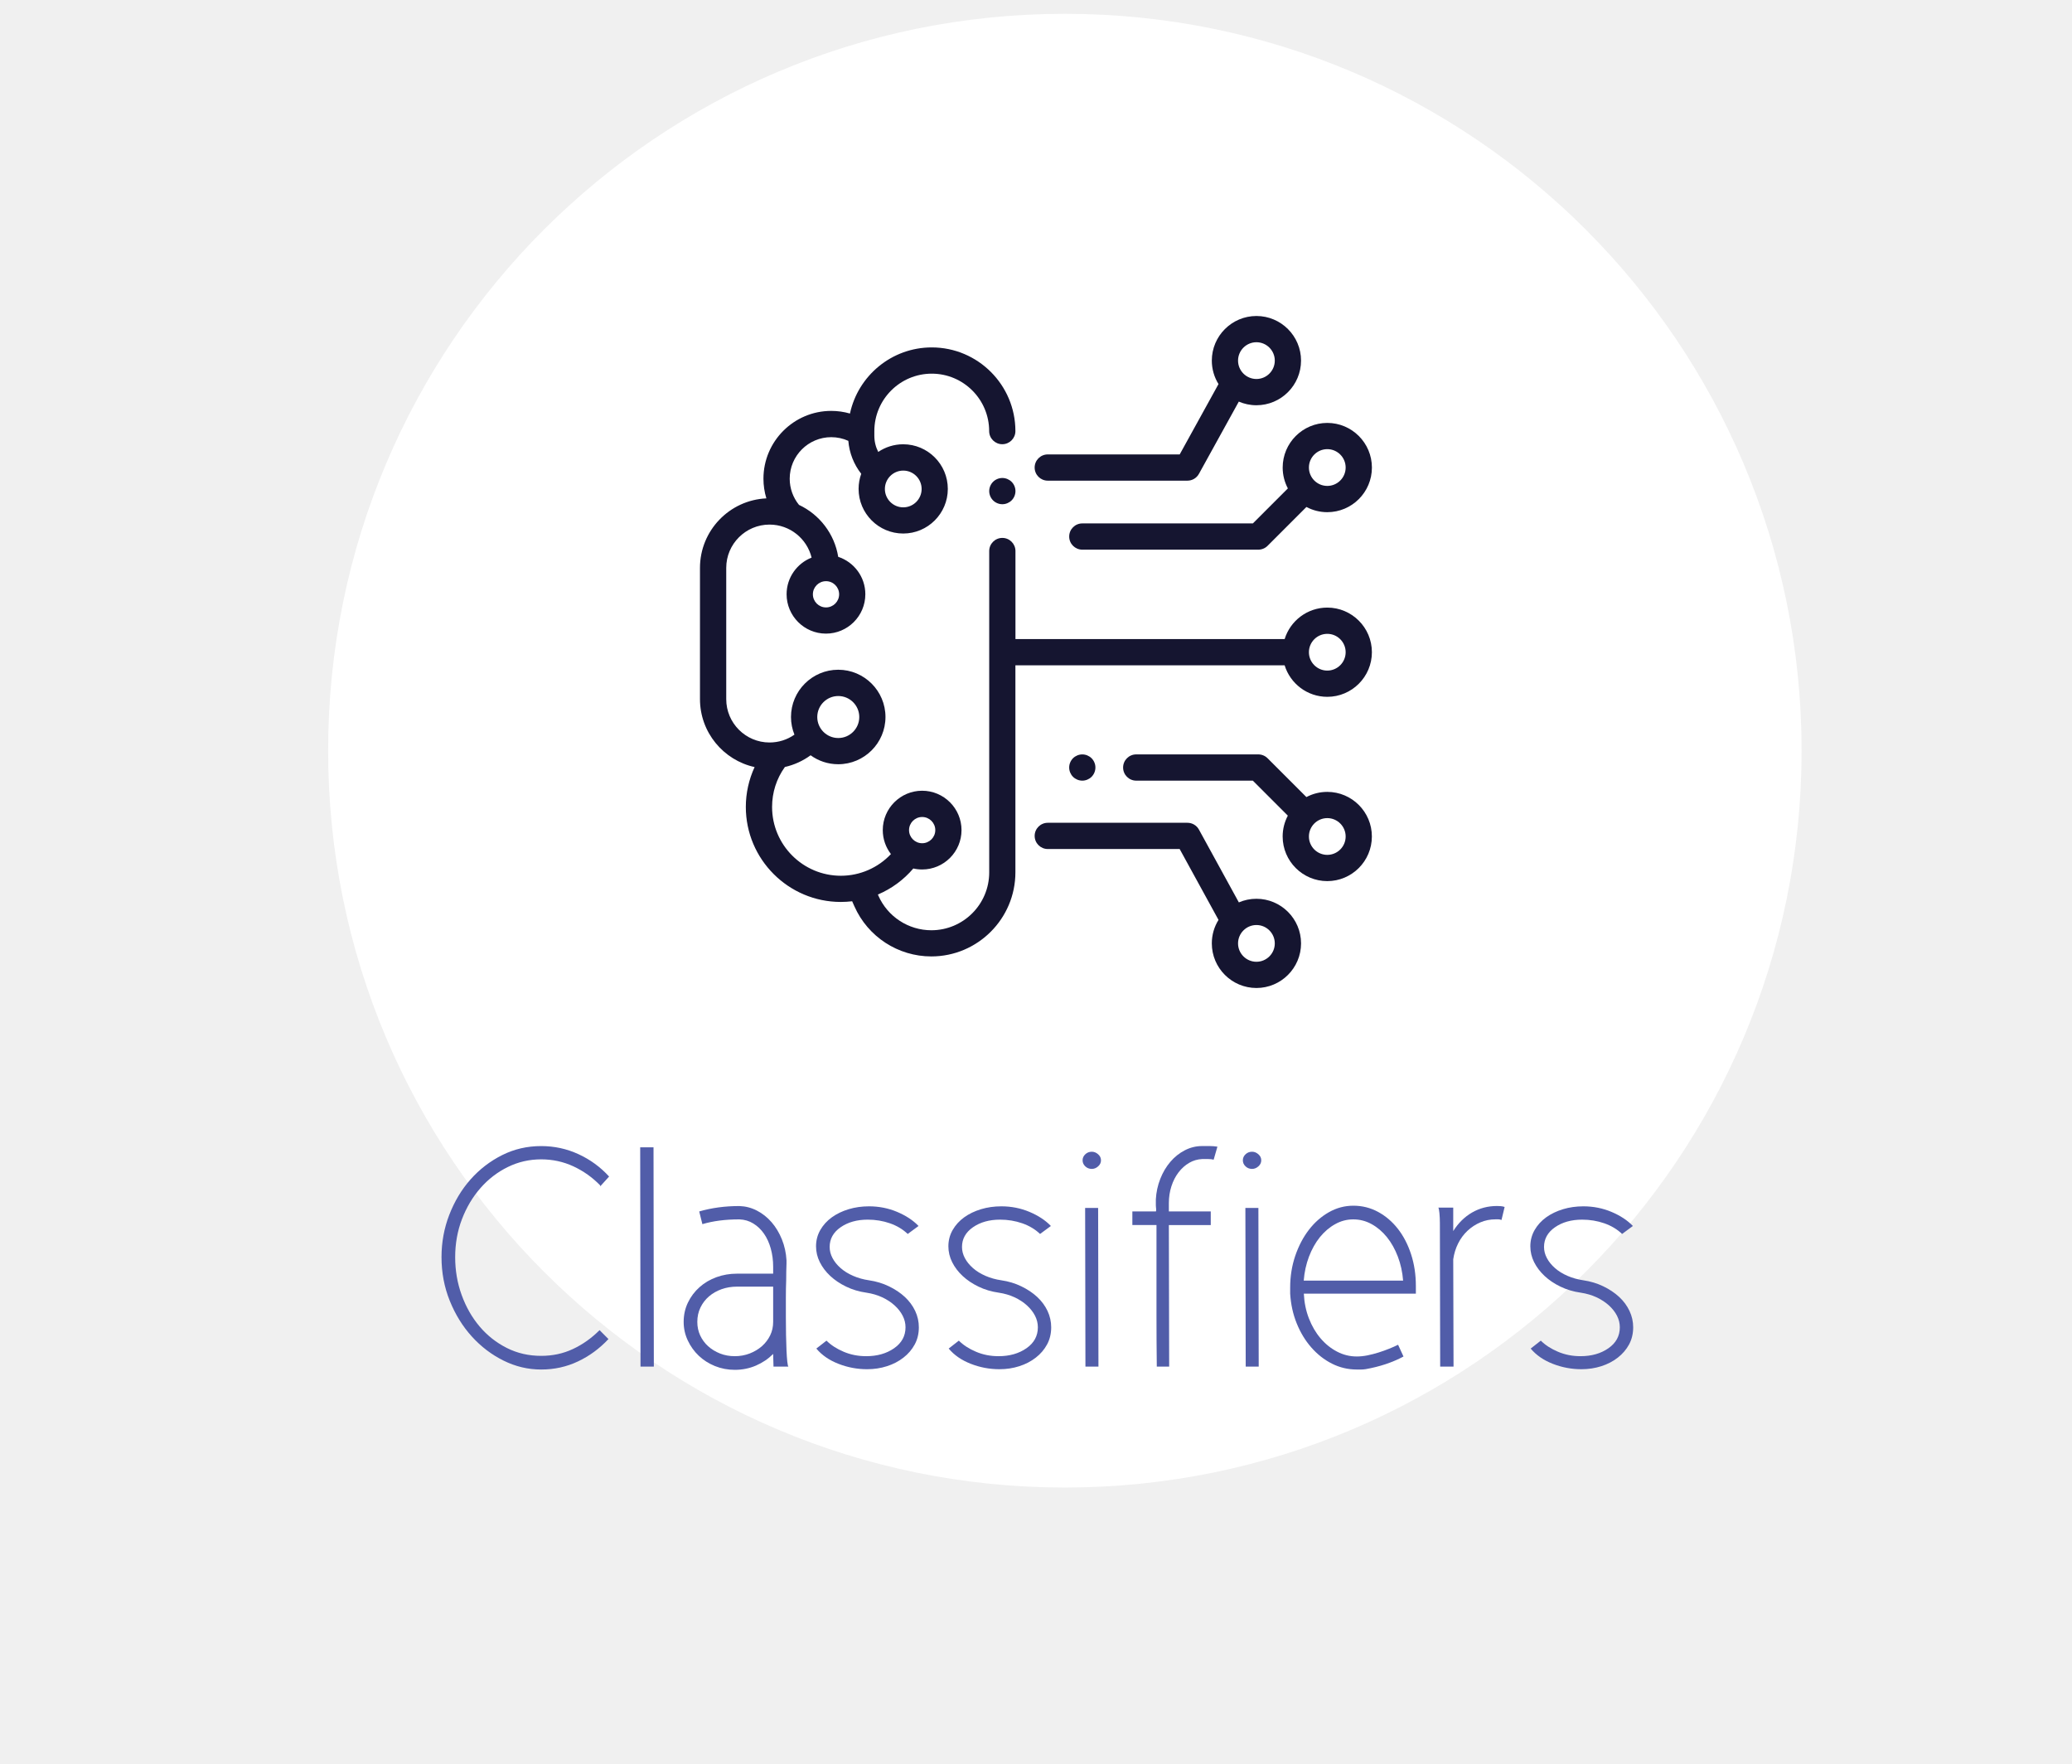
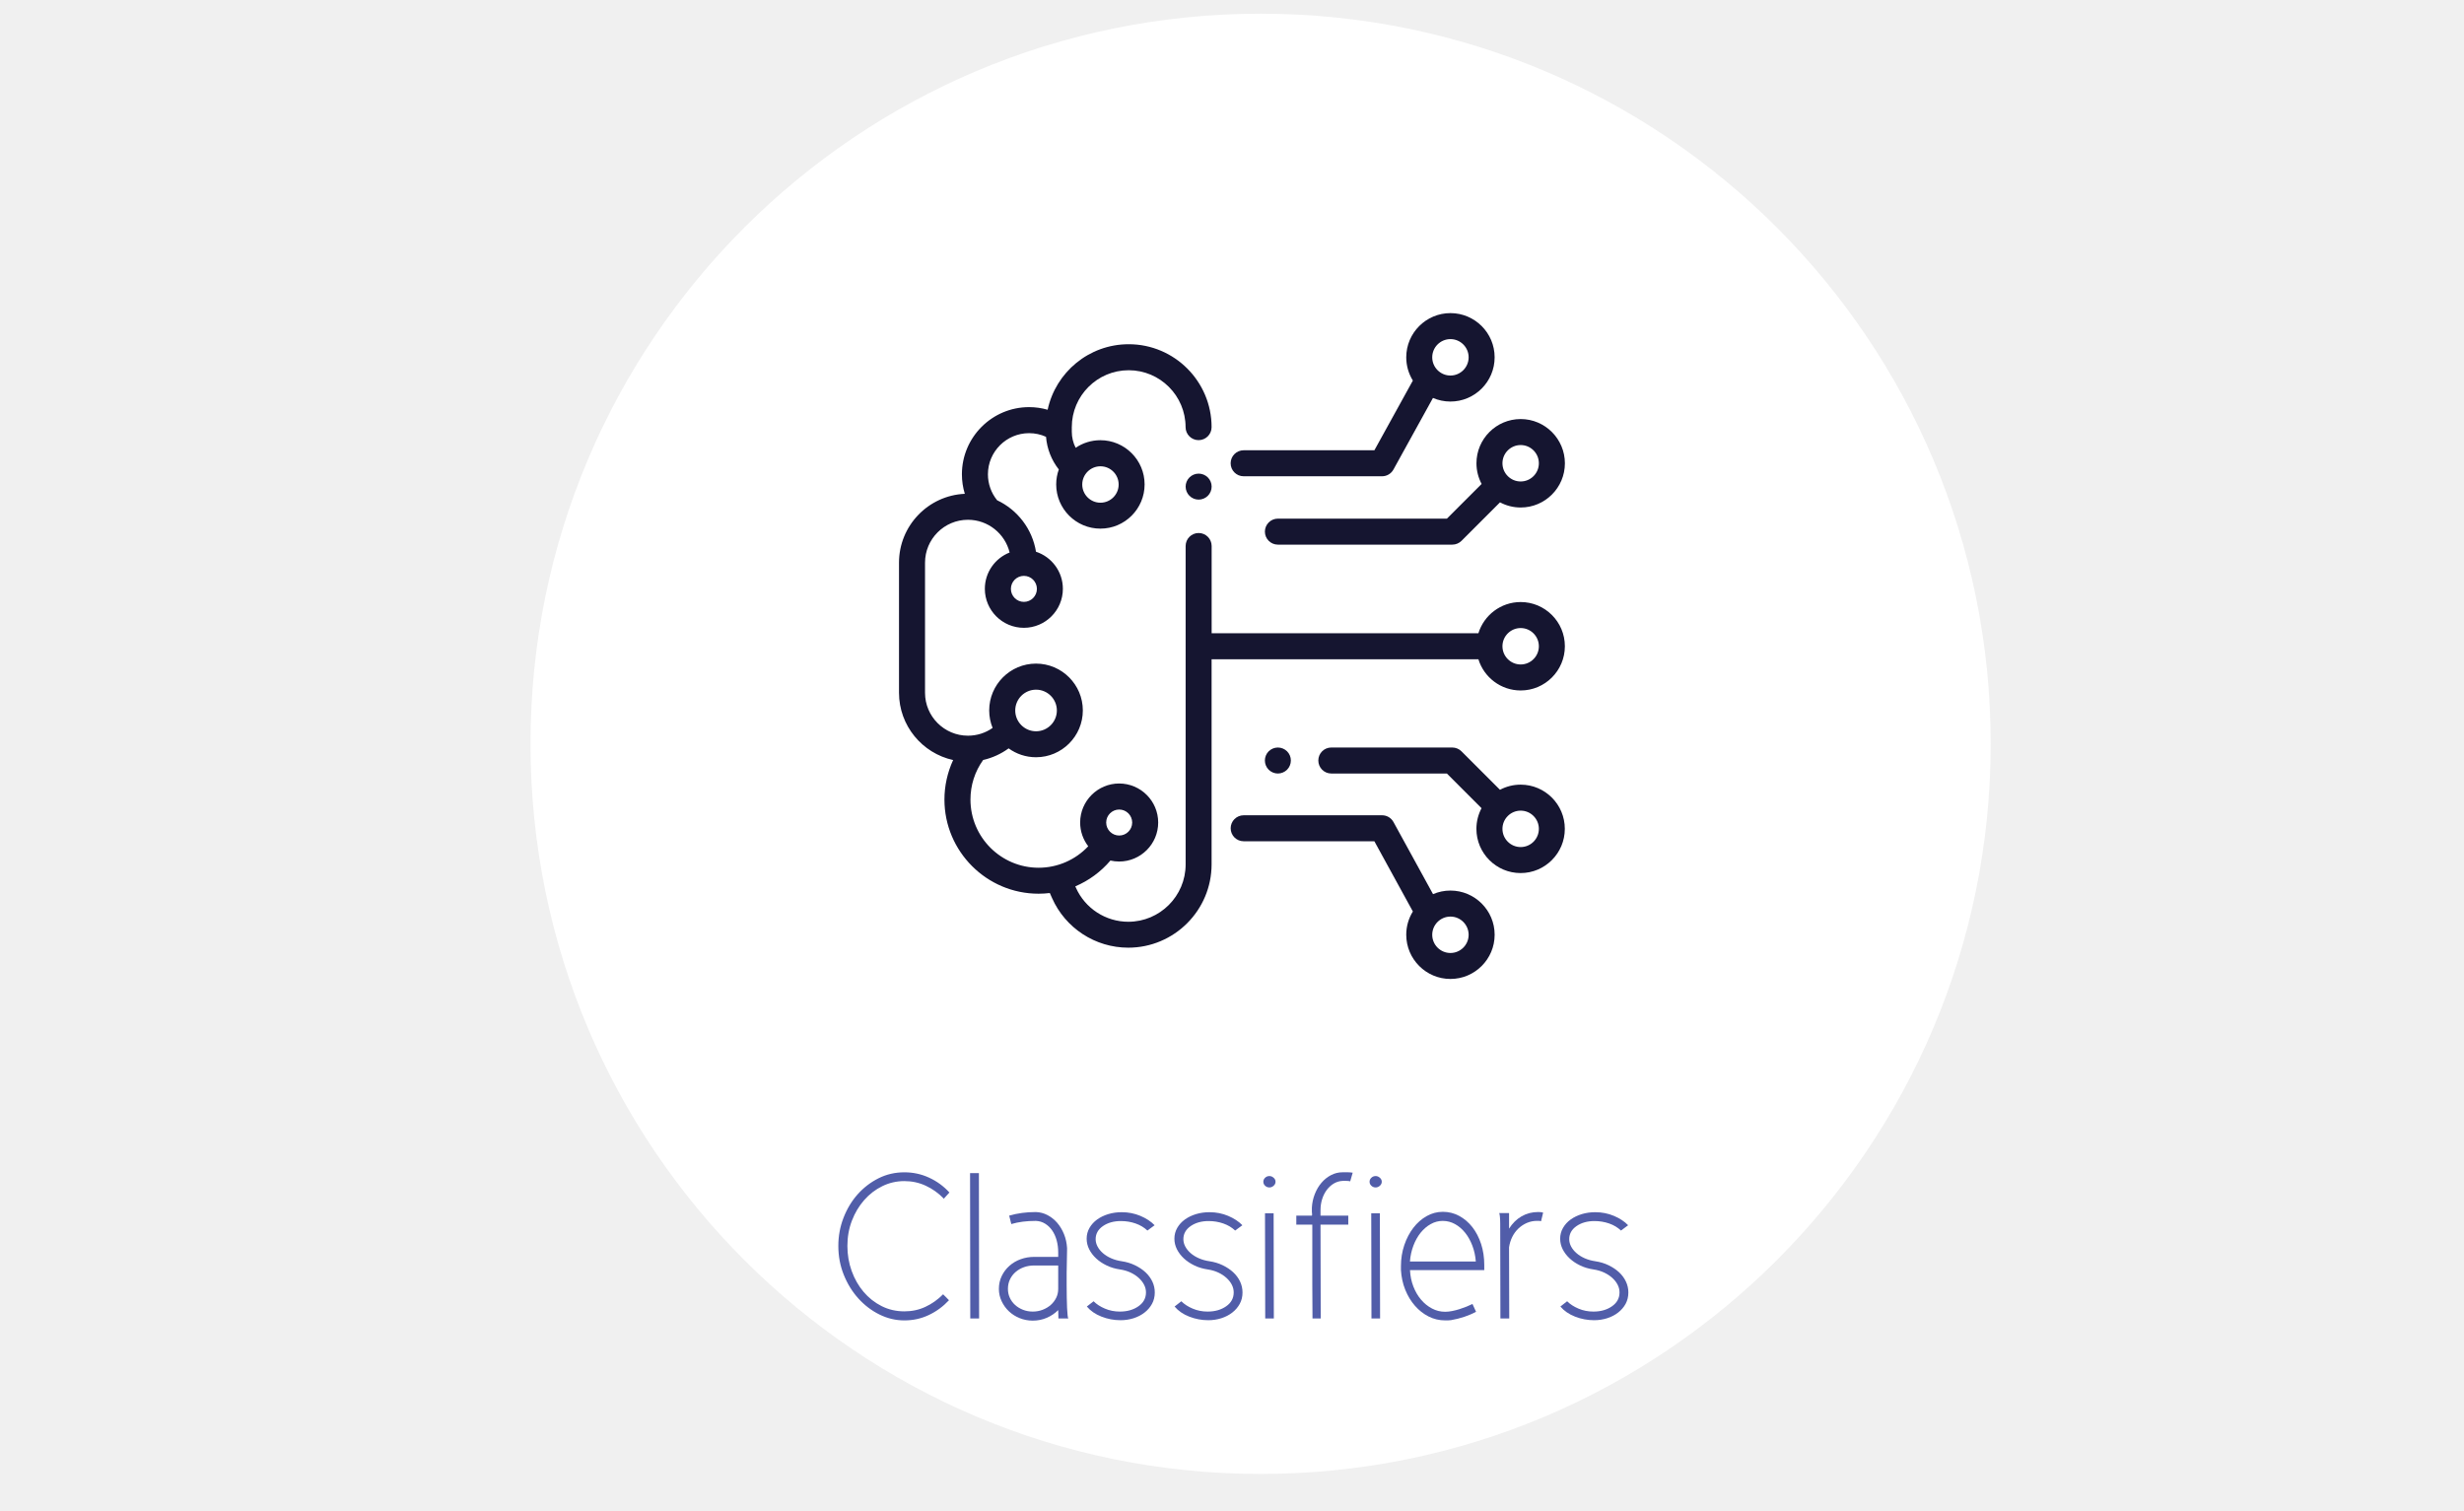
- <svg xmlns="http://www.w3.org/2000/svg" version="1.1" id="Layer_1" x="0px" y="0px" width="150px" height="127.667px" viewBox="0 0 150 127.667" enable-background="new 0 0 150 127.667" xml:space="preserve">
+ <svg xmlns="http://www.w3.org/2000/svg" version="1.1" id="Layer_1" x="0px" y="0px" width="180px" height="110.333px" viewBox="-15 0 180 110.333" enable-background="new -15 0 180 110.333" xml:space="preserve">
  <g>
    <path fill="#FFFFFF" d="M130.424,54.335c0,29.458-23.875,53.334-53.334,53.334S23.755,83.792,23.755,54.335   C23.755,24.877,47.631,1,77.09,1S130.424,24.877,130.424,54.335z" />
    <g enable-background="new    ">
-       <path fill="#515DA9" d="M43.451,85.869V85.8c-0.567-0.582-1.214-1.041-1.941-1.379c-0.727-0.336-1.505-0.506-2.332-0.506    c-0.858,0-1.662,0.185-2.412,0.553c-0.751,0.367-1.41,0.873-1.976,1.517c-0.567,0.644-1.015,1.394-1.344,2.251    c-0.329,0.858-0.494,1.777-0.494,2.758c0,0.965,0.157,1.881,0.471,2.745c0.314,0.865,0.747,1.623,1.298,2.274    c0.551,0.65,1.206,1.168,1.964,1.551s1.589,0.574,2.493,0.574c0.827,0,1.593-0.164,2.297-0.494    c0.705-0.329,1.348-0.784,1.93-1.367l0.643,0.645c-0.643,0.688-1.378,1.229-2.206,1.619c-0.828,0.392-1.715,0.586-2.665,0.586    c-0.95,0-1.857-0.215-2.723-0.644c-0.866-0.429-1.631-1.011-2.297-1.746c-0.666-0.735-1.199-1.597-1.597-2.585    c-0.398-0.986-0.597-2.041-0.597-3.158c0-1.072,0.187-2.095,0.563-3.066c0.376-0.973,0.888-1.827,1.54-2.563    c0.651-0.733,1.413-1.319,2.286-1.757s1.815-0.654,2.826-0.654c0.95,0,1.85,0.194,2.7,0.586c0.85,0.391,1.589,0.931,2.217,1.619    L43.451,85.869z" />
-       <path fill="#515DA9" d="M46.346,83.042h0.965l0.023,15.875h-0.965L46.346,83.042z" />
-       <path fill="#515DA9" d="M55.972,98c-0.353,0.354-0.766,0.633-1.241,0.84c-0.475,0.205-0.988,0.31-1.539,0.31    c-0.506,0-0.984-0.092-1.436-0.274c-0.452-0.185-0.843-0.434-1.172-0.748c-0.33-0.313-0.594-0.681-0.792-1.103    c-0.199-0.421-0.299-0.869-0.299-1.344c0-0.507,0.104-0.974,0.31-1.401c0.207-0.429,0.486-0.801,0.839-1.113    c0.352-0.314,0.762-0.557,1.229-0.725c0.467-0.169,0.961-0.253,1.482-0.253h2.619v-0.506c0-0.459-0.058-0.896-0.172-1.31    c-0.115-0.414-0.28-0.773-0.494-1.08c-0.215-0.307-0.471-0.551-0.77-0.734c-0.298-0.186-0.632-0.283-1-0.299h-0.023    c-0.996,0-1.884,0.113-2.665,0.345l-0.229-0.919c0.903-0.262,1.868-0.391,2.895-0.391h0.023c0.444,0.015,0.865,0.125,1.264,0.332    c0.398,0.207,0.75,0.486,1.057,0.838c0.306,0.354,0.555,0.768,0.747,1.242c0.191,0.475,0.302,0.979,0.333,1.517v0.229    c-0.015,0.383-0.023,0.789-0.023,1.217c-0.015,0.367-0.023,0.785-0.023,1.252c0,0.469,0,0.938,0,1.414    c0,0.443,0.004,0.873,0.012,1.285c0.007,0.414,0.019,0.789,0.034,1.127c0.015,0.336,0.035,0.608,0.058,0.814    c0.023,0.207,0.049,0.326,0.081,0.355h-1.08L55.972,98z M55.972,93.128h-2.619c-0.398,0-0.77,0.062-1.114,0.185    c-0.345,0.122-0.647,0.295-0.908,0.517c-0.261,0.223-0.467,0.49-0.62,0.805c-0.153,0.313-0.23,0.662-0.23,1.046    c0,0.353,0.069,0.678,0.207,0.977c0.138,0.298,0.329,0.56,0.574,0.781c0.245,0.222,0.532,0.397,0.862,0.528    c0.329,0.13,0.685,0.195,1.068,0.195c0.382,0,0.743-0.065,1.08-0.195c0.337-0.131,0.632-0.307,0.885-0.528    c0.252-0.224,0.452-0.483,0.597-0.781c0.146-0.299,0.218-0.624,0.218-0.977V93.128z" />
-       <path fill="#515DA9" d="M65.713,89.315c-0.353-0.337-0.781-0.594-1.287-0.771c-0.506-0.176-1.042-0.265-1.608-0.265    c-0.781,0-1.436,0.185-1.964,0.552s-0.792,0.844-0.792,1.426c0,0.275,0.069,0.543,0.207,0.804s0.333,0.502,0.586,0.724    c0.253,0.223,0.555,0.41,0.908,0.563c0.352,0.153,0.735,0.261,1.149,0.321c0.521,0.076,1.003,0.223,1.447,0.438    c0.444,0.215,0.827,0.471,1.149,0.77c0.321,0.3,0.57,0.637,0.747,1.012c0.176,0.376,0.264,0.77,0.264,1.184    c0,0.459-0.1,0.873-0.299,1.24c-0.199,0.368-0.471,0.686-0.815,0.953c-0.345,0.27-0.743,0.477-1.195,0.621    c-0.452,0.146-0.931,0.218-1.436,0.218c-0.72,0-1.413-0.13-2.079-0.392c-0.667-0.26-1.199-0.627-1.597-1.103l0.735-0.573    c0.322,0.32,0.735,0.59,1.241,0.803c0.505,0.216,1.049,0.322,1.631,0.322c0.796,0,1.47-0.19,2.022-0.574    c0.551-0.383,0.827-0.889,0.827-1.517c0-0.291-0.069-0.569-0.207-0.839c-0.138-0.268-0.333-0.518-0.586-0.747    c-0.252-0.229-0.551-0.425-0.896-0.586c-0.345-0.16-0.724-0.271-1.137-0.333c-0.536-0.076-1.026-0.222-1.47-0.438    c-0.444-0.213-0.827-0.471-1.149-0.77c-0.322-0.299-0.574-0.632-0.758-0.999c-0.184-0.368-0.275-0.751-0.275-1.149    c0-0.428,0.103-0.821,0.31-1.183c0.207-0.358,0.486-0.666,0.838-0.919s0.758-0.447,1.218-0.586c0.46-0.138,0.95-0.207,1.471-0.207    c0.72,0,1.397,0.135,2.033,0.402c0.635,0.268,1.152,0.607,1.551,1.021L65.713,89.315z" />
-       <path fill="#515DA9" d="M75.294,89.315c-0.353-0.337-0.781-0.594-1.287-0.771c-0.506-0.176-1.042-0.265-1.608-0.265    c-0.781,0-1.436,0.185-1.964,0.552s-0.792,0.844-0.792,1.426c0,0.275,0.069,0.543,0.207,0.804    c0.138,0.261,0.333,0.502,0.586,0.724c0.253,0.223,0.555,0.41,0.908,0.563c0.352,0.153,0.735,0.261,1.149,0.321    c0.521,0.076,1.003,0.223,1.447,0.438s0.827,0.471,1.149,0.77c0.321,0.3,0.571,0.637,0.747,1.012    c0.176,0.376,0.264,0.77,0.264,1.184c0,0.459-0.1,0.873-0.299,1.24c-0.199,0.368-0.47,0.686-0.815,0.953    c-0.345,0.27-0.743,0.477-1.195,0.621c-0.452,0.146-0.931,0.218-1.436,0.218c-0.72,0-1.413-0.13-2.079-0.392    c-0.667-0.26-1.199-0.627-1.597-1.103l0.735-0.573c0.322,0.32,0.735,0.59,1.241,0.803c0.505,0.216,1.049,0.322,1.631,0.322    c0.796,0,1.47-0.19,2.022-0.574c0.551-0.383,0.827-0.889,0.827-1.517c0-0.291-0.069-0.569-0.207-0.839    c-0.138-0.268-0.333-0.518-0.586-0.747c-0.252-0.229-0.551-0.425-0.896-0.586c-0.345-0.16-0.724-0.271-1.137-0.333    c-0.536-0.076-1.026-0.222-1.47-0.438c-0.444-0.213-0.827-0.471-1.149-0.77c-0.322-0.299-0.574-0.632-0.758-0.999    c-0.184-0.368-0.275-0.751-0.275-1.149c0-0.428,0.103-0.821,0.31-1.183c0.207-0.358,0.486-0.666,0.838-0.919    c0.352-0.253,0.758-0.447,1.218-0.586c0.46-0.138,0.95-0.207,1.471-0.207c0.72,0,1.397,0.135,2.033,0.402    c0.635,0.268,1.153,0.607,1.551,1.021L75.294,89.315z" />
-       <path fill="#515DA9" d="M78.373,83.985c0-0.169,0.064-0.313,0.195-0.437c0.129-0.123,0.287-0.185,0.471-0.185    c0.168,0,0.32,0.062,0.459,0.185c0.139,0.121,0.207,0.268,0.207,0.437s-0.068,0.313-0.207,0.437s-0.291,0.185-0.459,0.185    c-0.184,0-0.342-0.062-0.471-0.185C78.438,84.298,78.373,84.154,78.373,83.985z M78.557,87.431h0.941l0.023,11.486h-0.942    L78.557,87.431z" />
-       <path fill="#515DA9" d="M87.861,83.939c-0.107-0.031-0.238-0.046-0.391-0.046c-0.154,0-0.3,0-0.438,0    c-0.337,0.015-0.65,0.106-0.941,0.274c-0.291,0.17-0.548,0.398-0.771,0.689s-0.395,0.628-0.518,1.012    c-0.123,0.383-0.184,0.789-0.184,1.217v0.599h3.033v0.987h-3.033l0.023,10.246h-0.896c-0.016-1.285-0.023-2.558-0.023-3.813    v-6.434h-1.746v-0.987h1.701c0.016,0,0.022-0.054,0.022-0.161c0-0.029-0.005-0.072-0.013-0.127    c-0.008-0.053-0.01-0.104-0.01-0.148v-0.16v-0.275c0.028-0.521,0.137-1.016,0.32-1.482s0.425-0.877,0.725-1.229    c0.299-0.352,0.646-0.632,1.045-0.838c0.397-0.207,0.818-0.311,1.264-0.311c0.199,0,0.387,0,0.563,0    c0.178,0,0.357,0.016,0.541,0.045L87.861,83.939z" />
-       <path fill="#515DA9" d="M89.975,83.985c0-0.169,0.064-0.313,0.195-0.437c0.129-0.123,0.287-0.185,0.471-0.185    c0.168,0,0.321,0.062,0.459,0.185c0.139,0.121,0.207,0.268,0.207,0.437s-0.068,0.313-0.207,0.437    c-0.138,0.123-0.291,0.185-0.459,0.185c-0.184,0-0.342-0.062-0.471-0.185C90.039,84.298,89.975,84.154,89.975,83.985z     M90.158,87.431H91.1l0.023,11.486h-0.941L90.158,87.431z" />
-       <path fill="#515DA9" d="M98.223,98.183c0.244,0,0.502-0.026,0.771-0.08c0.269-0.055,0.534-0.123,0.804-0.207    c0.268-0.084,0.523-0.176,0.77-0.275c0.246-0.099,0.461-0.195,0.645-0.287l0.391,0.851c-0.397,0.215-0.826,0.397-1.287,0.552    c-0.459,0.153-0.948,0.275-1.471,0.367h-0.021c-0.092,0.016-0.188,0.023-0.287,0.023c-0.102,0-0.203,0-0.311,0    c-0.645,0-1.244-0.143-1.805-0.426c-0.559-0.283-1.057-0.674-1.492-1.172c-0.438-0.498-0.789-1.08-1.058-1.746    s-0.425-1.383-0.472-2.148v-0.437c0-0.812,0.123-1.577,0.367-2.298c0.246-0.72,0.575-1.348,0.988-1.884s0.896-0.961,1.447-1.274    c0.552-0.313,1.141-0.472,1.77-0.472c0.645,0,1.24,0.149,1.793,0.448c0.551,0.299,1.028,0.707,1.436,1.229    c0.406,0.521,0.724,1.135,0.953,1.84c0.229,0.703,0.346,1.469,0.346,2.297v0.551h-8.111c0.031,0.645,0.153,1.24,0.368,1.793    c0.214,0.552,0.493,1.029,0.839,1.436c0.344,0.406,0.742,0.729,1.194,0.965C97.238,98.065,97.717,98.183,98.223,98.183z     M101.576,92.692c-0.047-0.612-0.172-1.19-0.379-1.733s-0.471-1.016-0.793-1.414c-0.321-0.396-0.689-0.711-1.104-0.94    c-0.412-0.229-0.857-0.345-1.333-0.345c-0.459,0-0.896,0.113-1.309,0.345c-0.414,0.229-0.781,0.544-1.104,0.94    c-0.32,0.398-0.586,0.871-0.793,1.414c-0.205,0.543-0.332,1.121-0.379,1.733H101.576z" />
-       <path fill="#515DA9" d="M108.699,88.304c-0.078-0.03-0.15-0.047-0.219-0.047c-0.069,0-0.144,0-0.219,0    c-0.384,0-0.746,0.072-1.093,0.219c-0.344,0.146-0.653,0.35-0.931,0.609c-0.275,0.26-0.502,0.565-0.678,0.918    c-0.176,0.354-0.295,0.735-0.354,1.148l0.022,7.766h-0.967l-0.021-10.385c0-0.26-0.012-0.506-0.034-0.734    c-0.022-0.229-0.05-0.359-0.08-0.391h1.08v1.699c0.366-0.582,0.821-1.029,1.364-1.344c0.546-0.313,1.146-0.471,1.806-0.471    c0.076,0,0.164,0.004,0.265,0.011c0.1,0.008,0.194,0.026,0.286,0.058L108.699,88.304z" />
-       <path fill="#515DA9" d="M117.43,89.315c-0.354-0.337-0.781-0.594-1.287-0.771c-0.506-0.176-1.041-0.265-1.606-0.265    c-0.781,0-1.438,0.185-1.966,0.552c-0.528,0.367-0.793,0.844-0.793,1.426c0,0.275,0.068,0.543,0.207,0.804    c0.138,0.261,0.332,0.502,0.586,0.724c0.252,0.223,0.556,0.41,0.906,0.563c0.354,0.153,0.736,0.261,1.15,0.321    c0.52,0.076,1.002,0.223,1.447,0.438c0.443,0.215,0.826,0.471,1.148,0.77c0.321,0.299,0.569,0.637,0.745,1.012    c0.177,0.376,0.265,0.77,0.265,1.184c0,0.459-0.101,0.873-0.297,1.24c-0.199,0.368-0.474,0.686-0.816,0.953    c-0.344,0.27-0.744,0.477-1.195,0.621s-0.93,0.218-1.436,0.218c-0.721,0-1.412-0.13-2.08-0.392    c-0.666-0.26-1.197-0.627-1.596-1.103l0.733-0.573c0.322,0.32,0.736,0.59,1.242,0.803c0.504,0.216,1.049,0.322,1.631,0.322    c0.795,0,1.472-0.19,2.021-0.574c0.552-0.383,0.826-0.889,0.826-1.517c0-0.291-0.068-0.569-0.205-0.839    c-0.139-0.268-0.334-0.518-0.586-0.747c-0.254-0.229-0.553-0.425-0.896-0.586c-0.347-0.16-0.726-0.271-1.138-0.333    c-0.537-0.076-1.026-0.222-1.471-0.438c-0.445-0.213-0.828-0.471-1.148-0.77c-0.321-0.299-0.575-0.632-0.76-0.999    c-0.184-0.368-0.274-0.751-0.274-1.149c0-0.428,0.104-0.821,0.312-1.183c0.207-0.358,0.485-0.666,0.838-0.919    c0.354-0.253,0.76-0.447,1.219-0.586c0.459-0.138,0.949-0.207,1.471-0.207c0.719,0,1.396,0.135,2.033,0.402    c0.635,0.268,1.152,0.607,1.551,1.021L117.43,89.315z" />
+       <path fill="#515DA9" d="M53.928,87.584v-0.046c-0.38-0.39-0.813-0.696-1.299-0.922c-0.486-0.226-1.007-0.339-1.56-0.339    c-0.574,0-1.112,0.123-1.614,0.37c-0.502,0.245-0.943,0.584-1.322,1.015c-0.379,0.43-0.679,0.932-0.899,1.505    c-0.22,0.574-0.33,1.189-0.33,1.846c0,0.645,0.105,1.258,0.315,1.836c0.21,0.579,0.5,1.086,0.869,1.521    c0.368,0.435,0.807,0.781,1.313,1.037s1.063,0.385,1.668,0.385c0.553,0,1.065-0.11,1.536-0.331    c0.472-0.22,0.902-0.524,1.291-0.915l0.43,0.432c-0.43,0.461-0.922,0.822-1.476,1.083c-0.554,0.263-1.147,0.392-1.783,0.392    c-0.635,0-1.242-0.144-1.821-0.43c-0.58-0.287-1.091-0.677-1.537-1.168c-0.445-0.492-0.802-1.068-1.068-1.729    c-0.266-0.66-0.399-1.365-0.399-2.112c0-0.718,0.125-1.401,0.376-2.051c0.251-0.651,0.594-1.223,1.03-1.715    c0.436-0.49,0.945-0.882,1.529-1.176c0.584-0.293,1.214-0.437,1.891-0.437c0.635,0,1.237,0.129,1.806,0.392    c0.569,0.262,1.063,0.623,1.483,1.083L53.928,87.584z" />
+       <path fill="#515DA9" d="M55.865,85.694h0.646l0.015,10.619H55.88L55.865,85.694z" />
+       <path fill="#515DA9" d="M62.304,95.7c-0.236,0.236-0.512,0.423-0.83,0.562c-0.318,0.137-0.661,0.208-1.03,0.208    c-0.338,0-0.658-0.062-0.96-0.184c-0.302-0.124-0.564-0.29-0.784-0.5c-0.221-0.21-0.397-0.456-0.53-0.738    c-0.133-0.281-0.2-0.581-0.2-0.899c0-0.339,0.07-0.651,0.208-0.937c0.138-0.287,0.325-0.536,0.561-0.744    c0.235-0.211,0.51-0.373,0.822-0.485c0.312-0.113,0.643-0.17,0.991-0.17h1.752v-0.338c0-0.308-0.039-0.6-0.115-0.877    s-0.187-0.517-0.33-0.723c-0.144-0.205-0.315-0.368-0.515-0.49c-0.2-0.125-0.423-0.189-0.669-0.2h-0.015    c-0.667,0-1.261,0.075-1.783,0.23L58.723,88.8c0.604-0.176,1.249-0.262,1.937-0.262h0.015c0.297,0.01,0.579,0.083,0.846,0.222    c0.266,0.139,0.501,0.325,0.707,0.561c0.205,0.237,0.371,0.514,0.5,0.831c0.128,0.318,0.202,0.655,0.223,1.015v0.153    c-0.01,0.256-0.015,0.527-0.015,0.813c-0.01,0.246-0.015,0.525-0.015,0.838c0,0.314,0,0.628,0,0.946    c0,0.296,0.002,0.584,0.008,0.859c0.005,0.277,0.013,0.527,0.022,0.754c0.01,0.225,0.024,0.407,0.039,0.545    c0.015,0.139,0.033,0.218,0.054,0.237H62.32L62.304,95.7z M62.304,92.441h-1.752c-0.266,0-0.515,0.041-0.745,0.123    c-0.231,0.082-0.433,0.197-0.607,0.346c-0.175,0.149-0.313,0.328-0.415,0.539c-0.102,0.209-0.154,0.442-0.154,0.699    c0,0.237,0.046,0.454,0.139,0.653c0.092,0.2,0.22,0.375,0.384,0.523c0.164,0.148,0.355,0.265,0.576,0.353    c0.22,0.087,0.458,0.131,0.714,0.131s0.497-0.044,0.723-0.131c0.226-0.088,0.423-0.205,0.592-0.353    c0.168-0.15,0.302-0.323,0.399-0.523c0.098-0.199,0.146-0.416,0.146-0.653V92.441z" />
+       <path fill="#515DA9" d="M68.82,89.89c-0.236-0.226-0.522-0.397-0.861-0.516s-0.697-0.178-1.076-0.178    c-0.522,0-0.961,0.124-1.314,0.369s-0.53,0.564-0.53,0.954c0,0.184,0.046,0.363,0.139,0.538c0.092,0.174,0.223,0.336,0.392,0.483    c0.169,0.149,0.371,0.274,0.607,0.377c0.235,0.103,0.492,0.175,0.769,0.215c0.349,0.052,0.671,0.149,0.968,0.293    c0.297,0.144,0.553,0.315,0.769,0.515c0.215,0.201,0.381,0.427,0.5,0.678c0.118,0.251,0.176,0.516,0.176,0.792    c0,0.307-0.067,0.584-0.2,0.829c-0.133,0.246-0.315,0.46-0.545,0.638c-0.23,0.181-0.497,0.319-0.799,0.416    s-0.623,0.146-0.96,0.146c-0.481,0-0.945-0.087-1.391-0.263c-0.446-0.174-0.802-0.42-1.068-0.737l0.492-0.384    c0.215,0.214,0.491,0.395,0.83,0.537c0.338,0.145,0.702,0.216,1.091,0.216c0.533,0,0.983-0.127,1.353-0.385    c0.369-0.256,0.554-0.595,0.554-1.015c0-0.194-0.046-0.381-0.139-0.561s-0.223-0.347-0.392-0.5    c-0.169-0.153-0.369-0.284-0.599-0.392c-0.231-0.107-0.484-0.182-0.761-0.223c-0.359-0.052-0.687-0.148-0.983-0.293    c-0.297-0.143-0.553-0.315-0.769-0.516s-0.384-0.423-0.507-0.668c-0.123-0.246-0.184-0.503-0.184-0.769    c0-0.286,0.069-0.55,0.208-0.792c0.138-0.239,0.325-0.445,0.56-0.614c0.236-0.169,0.507-0.299,0.815-0.393    c0.308-0.092,0.636-0.138,0.984-0.138c0.481,0,0.935,0.091,1.36,0.269c0.425,0.18,0.771,0.406,1.038,0.683L68.82,89.89z" />
+       <path fill="#515DA9" d="M75.229,89.89c-0.236-0.226-0.522-0.397-0.861-0.516s-0.697-0.178-1.076-0.178    c-0.522,0-0.961,0.124-1.314,0.369s-0.53,0.564-0.53,0.954c0,0.184,0.046,0.363,0.139,0.538c0.092,0.174,0.223,0.336,0.392,0.483    c0.169,0.149,0.371,0.274,0.607,0.377c0.235,0.103,0.492,0.175,0.769,0.215c0.349,0.052,0.671,0.149,0.968,0.293    s0.553,0.315,0.769,0.515c0.215,0.201,0.382,0.427,0.5,0.678c0.117,0.251,0.176,0.516,0.176,0.792    c0,0.307-0.066,0.584-0.199,0.829c-0.134,0.246-0.314,0.46-0.545,0.638c-0.23,0.181-0.497,0.319-0.799,0.416    c-0.303,0.097-0.623,0.146-0.96,0.146c-0.482,0-0.945-0.087-1.391-0.263c-0.446-0.174-0.802-0.42-1.068-0.737l0.492-0.384    c0.215,0.214,0.491,0.395,0.83,0.537c0.338,0.145,0.702,0.216,1.091,0.216c0.533,0,0.983-0.127,1.353-0.385    c0.369-0.256,0.553-0.595,0.553-1.015c0-0.194-0.046-0.381-0.138-0.561s-0.223-0.347-0.393-0.5    c-0.168-0.153-0.368-0.284-0.599-0.392c-0.23-0.107-0.484-0.182-0.76-0.223c-0.359-0.052-0.687-0.148-0.983-0.293    c-0.297-0.143-0.553-0.315-0.769-0.516s-0.384-0.423-0.507-0.668c-0.123-0.246-0.184-0.503-0.184-0.769    c0-0.286,0.069-0.55,0.208-0.792c0.138-0.239,0.325-0.445,0.561-0.614s0.507-0.299,0.815-0.393    c0.308-0.092,0.635-0.138,0.984-0.138c0.481,0,0.935,0.091,1.36,0.269c0.425,0.18,0.771,0.406,1.038,0.683L75.229,89.89z" />
+       <path fill="#515DA9" d="M77.289,86.325c0-0.113,0.043-0.21,0.13-0.292c0.087-0.083,0.192-0.125,0.315-0.125    c0.112,0,0.214,0.042,0.307,0.125c0.093,0.08,0.139,0.179,0.139,0.292c0,0.112-0.046,0.209-0.139,0.292s-0.194,0.124-0.307,0.124    c-0.123,0-0.229-0.042-0.315-0.124C77.332,86.534,77.289,86.437,77.289,86.325z M77.411,88.629h0.63l0.016,7.684h-0.63    L77.411,88.629z" />
+       <path fill="#515DA9" d="M83.636,86.293c-0.072-0.021-0.159-0.03-0.262-0.03s-0.201,0-0.293,0c-0.226,0.01-0.435,0.071-0.63,0.184    c-0.194,0.113-0.366,0.266-0.516,0.46c-0.148,0.195-0.264,0.42-0.347,0.678c-0.081,0.256-0.122,0.527-0.122,0.813v0.4h2.028v0.661    h-2.028l0.015,6.854h-0.6c-0.011-0.859-0.015-1.711-0.015-2.551v-4.305h-1.168v-0.659h1.138c0.011,0,0.015-0.037,0.015-0.108    c0-0.019-0.004-0.047-0.009-0.085c-0.006-0.035-0.007-0.069-0.007-0.099V88.4v-0.185c0.019-0.349,0.092-0.68,0.214-0.991    c0.123-0.312,0.284-0.587,0.485-0.822c0.199-0.235,0.433-0.423,0.699-0.561c0.266-0.139,0.547-0.208,0.845-0.208    c0.134,0,0.26,0,0.377,0c0.12,0,0.239,0.011,0.362,0.03L83.636,86.293z" />
+       <path fill="#515DA9" d="M85.05,86.325c0-0.113,0.043-0.21,0.13-0.292c0.087-0.083,0.192-0.125,0.315-0.125    c0.112,0,0.215,0.042,0.307,0.125c0.093,0.08,0.139,0.179,0.139,0.292c0,0.112-0.046,0.209-0.139,0.292    c-0.092,0.082-0.194,0.124-0.307,0.124c-0.123,0-0.229-0.042-0.315-0.124C85.093,86.534,85.05,86.437,85.05,86.325z     M85.172,88.629h0.63l0.016,7.684h-0.63L85.172,88.629z" />
+       <path fill="#515DA9" d="M90.566,95.822c0.164,0,0.336-0.018,0.517-0.054s0.356-0.082,0.538-0.138    c0.179-0.057,0.349-0.118,0.515-0.185c0.165-0.066,0.309-0.13,0.432-0.192l0.261,0.57c-0.265,0.144-0.553,0.265-0.86,0.369    c-0.308,0.103-0.634,0.184-0.984,0.245H90.97c-0.062,0.011-0.126,0.015-0.191,0.015c-0.069,0-0.137,0-0.209,0    c-0.431,0-0.832-0.095-1.207-0.284c-0.374-0.189-0.707-0.451-0.998-0.784c-0.293-0.333-0.528-0.723-0.708-1.168    s-0.284-0.925-0.315-1.437v-0.293c0-0.543,0.083-1.055,0.246-1.537c0.164-0.481,0.384-0.901,0.66-1.26s0.6-0.643,0.968-0.853    c0.369-0.209,0.764-0.315,1.185-0.315c0.432,0,0.829,0.1,1.199,0.3c0.369,0.2,0.688,0.473,0.961,0.821    c0.271,0.35,0.483,0.76,0.638,1.231c0.152,0.47,0.23,0.982,0.23,1.536v0.369h-5.426c0.021,0.432,0.103,0.829,0.246,1.199    c0.144,0.369,0.33,0.688,0.562,0.961c0.23,0.271,0.496,0.487,0.799,0.646C89.908,95.743,90.229,95.822,90.566,95.822z     M92.811,92.149c-0.031-0.41-0.115-0.797-0.254-1.16c-0.139-0.362-0.314-0.679-0.53-0.945c-0.215-0.265-0.461-0.476-0.739-0.629    c-0.274-0.152-0.572-0.23-0.892-0.23c-0.307,0-0.6,0.075-0.875,0.23c-0.277,0.153-0.522,0.364-0.738,0.629    c-0.214,0.267-0.393,0.583-0.53,0.945c-0.138,0.363-0.223,0.75-0.254,1.16H92.811z" />
+       <path fill="#515DA9" d="M97.575,89.213c-0.053-0.02-0.101-0.031-0.146-0.031s-0.097,0-0.146,0c-0.257,0-0.499,0.049-0.731,0.146    c-0.229,0.098-0.437,0.233-0.623,0.407c-0.184,0.174-0.336,0.378-0.453,0.614c-0.118,0.236-0.197,0.491-0.237,0.768l0.015,5.195    h-0.646l-0.015-6.947c0-0.174-0.008-0.338-0.022-0.49c-0.014-0.153-0.033-0.24-0.053-0.262h0.722v1.136    c0.245-0.389,0.549-0.688,0.912-0.898c0.366-0.21,0.768-0.315,1.209-0.315c0.051,0,0.109,0.003,0.178,0.008    c0.066,0.005,0.129,0.017,0.19,0.038L97.575,89.213z" />
+       <path fill="#515DA9" d="M103.415,89.89c-0.236-0.226-0.522-0.397-0.86-0.516c-0.339-0.118-0.697-0.178-1.074-0.178    c-0.522,0-0.962,0.124-1.315,0.369s-0.531,0.564-0.531,0.954c0,0.184,0.046,0.363,0.139,0.538    c0.093,0.174,0.223,0.336,0.393,0.483c0.168,0.149,0.372,0.274,0.605,0.377c0.237,0.103,0.493,0.175,0.77,0.215    c0.348,0.052,0.671,0.149,0.969,0.293c0.296,0.144,0.553,0.315,0.768,0.515c0.215,0.201,0.381,0.427,0.498,0.678    c0.119,0.251,0.178,0.516,0.178,0.792c0,0.307-0.067,0.584-0.198,0.829c-0.134,0.246-0.317,0.46-0.547,0.638    c-0.229,0.181-0.497,0.319-0.799,0.416c-0.302,0.096-0.622,0.146-0.961,0.146c-0.481,0-0.944-0.087-1.391-0.263    c-0.446-0.174-0.802-0.42-1.068-0.737l0.49-0.384c0.216,0.214,0.493,0.395,0.831,0.537c0.337,0.145,0.702,0.216,1.091,0.216    c0.532,0,0.985-0.127,1.353-0.385c0.369-0.256,0.553-0.595,0.553-1.015c0-0.194-0.046-0.381-0.138-0.561    c-0.093-0.18-0.223-0.347-0.392-0.5c-0.17-0.153-0.37-0.284-0.6-0.392c-0.232-0.107-0.486-0.182-0.762-0.223    c-0.359-0.052-0.686-0.148-0.983-0.293c-0.299-0.143-0.555-0.315-0.769-0.516c-0.215-0.2-0.385-0.423-0.509-0.668    c-0.122-0.246-0.183-0.503-0.183-0.769c0-0.286,0.069-0.55,0.209-0.792c0.139-0.239,0.324-0.445,0.561-0.614    s0.509-0.299,0.815-0.393c0.307-0.092,0.635-0.138,0.983-0.138c0.481,0,0.935,0.091,1.36,0.269    c0.425,0.18,0.771,0.406,1.037,0.683L103.415,89.89z" />
    </g>
    <g>
      <g>
        <g>
          <path fill="#151530" d="M73.235,34.875c-0.177-0.176-0.422-0.278-0.671-0.278c-0.251,0-0.496,0.102-0.672,0.278      c-0.177,0.177-0.279,0.421-0.279,0.671s0.102,0.496,0.279,0.672c0.177,0.177,0.421,0.278,0.672,0.278      c0.25,0,0.494-0.102,0.671-0.278c0.177-0.176,0.278-0.421,0.278-0.672S73.412,35.052,73.235,34.875z" />
        </g>
      </g>
      <g>
        <g>
-           <path fill="#151530" d="M96.088,30.611c-1.781,0-3.23,1.45-3.23,3.23c0,0.545,0.137,1.059,0.376,1.51l-2.534,2.534H78.353      c-0.525,0-0.95,0.425-0.95,0.95c0,0.525,0.425,0.95,0.95,0.95h12.74c0.252,0,0.494-0.1,0.672-0.278l2.812-2.812      c0.451,0.24,0.965,0.377,1.512,0.377c1.78,0,3.229-1.449,3.229-3.23C99.317,32.06,97.868,30.611,96.088,30.611z M96.088,35.171      c-0.734,0-1.331-0.597-1.331-1.331c0-0.733,0.597-1.33,1.331-1.33c0.732,0,1.329,0.597,1.329,1.33      C97.417,34.575,96.82,35.171,96.088,35.171z" />
+           <path fill="#151530" d="M96.088,30.611c-1.781,0-3.23,1.45-3.23,3.23c0,0.545,0.138,1.059,0.377,1.51L90.7,37.885H78.354      c-0.525,0-0.951,0.425-0.951,0.95s0.426,0.95,0.951,0.95h12.739c0.253,0,0.494-0.1,0.673-0.278l2.812-2.812      c0.45,0.24,0.965,0.377,1.512,0.377c1.78,0,3.229-1.449,3.229-3.23C99.316,32.06,97.868,30.611,96.088,30.611z M96.088,35.171      c-0.734,0-1.331-0.597-1.331-1.331c0-0.733,0.597-1.33,1.331-1.33c0.732,0,1.329,0.597,1.329,1.33      C97.417,34.575,96.82,35.171,96.088,35.171z" />
        </g>
      </g>
      <g>
        <g>
-           <path fill="#151530" d="M79.023,54.882c-0.177-0.176-0.422-0.277-0.671-0.277c-0.25,0-0.495,0.101-0.673,0.277      c-0.177,0.178-0.277,0.422-0.277,0.672c0,0.25,0.101,0.494,0.277,0.672c0.178,0.176,0.423,0.278,0.673,0.278      c0.249,0,0.494-0.102,0.671-0.278c0.177-0.177,0.278-0.422,0.278-0.672C79.302,55.304,79.2,55.059,79.023,54.882z" />
+           <path fill="#151530" d="M79.023,54.882c-0.178-0.176-0.422-0.277-0.672-0.277s-0.494,0.101-0.672,0.277      c-0.178,0.178-0.277,0.422-0.277,0.672s0.101,0.494,0.277,0.672c0.178,0.176,0.422,0.278,0.672,0.278s0.494-0.102,0.672-0.278      c0.177-0.177,0.277-0.422,0.277-0.672C79.303,55.304,79.2,55.059,79.023,54.882z" />
        </g>
      </g>
      <g>
        <g>
-           <path fill="#151530" d="M96.088,57.317c-0.547,0-1.061,0.136-1.512,0.376l-2.812-2.811c-0.178-0.178-0.42-0.278-0.672-0.278      h-8.837c-0.524,0-0.949,0.425-0.949,0.95c0,0.525,0.425,0.95,0.949,0.95h8.443l2.533,2.533      c-0.238,0.451-0.375,0.964-0.375,1.509c0,1.781,1.449,3.23,3.23,3.23c1.78,0,3.229-1.449,3.229-3.23      C99.317,58.766,97.868,57.317,96.088,57.317z M96.088,61.876c-0.734,0-1.331-0.596-1.331-1.33c0-0.732,0.597-1.33,1.331-1.33      c0.732,0,1.329,0.597,1.329,1.33C97.417,61.281,96.82,61.876,96.088,61.876z" />
+           <path fill="#151530" d="M96.088,57.317c-0.547,0-1.061,0.136-1.512,0.376l-2.813-2.811c-0.178-0.178-0.42-0.278-0.672-0.278      h-8.837c-0.524,0-0.948,0.425-0.948,0.95c0,0.525,0.424,0.95,0.948,0.95h8.443l2.532,2.533      c-0.237,0.451-0.375,0.964-0.375,1.509c0,1.781,1.449,3.23,3.23,3.23c1.78,0,3.229-1.449,3.229-3.23      C99.316,58.766,97.868,57.317,96.088,57.317z M96.088,61.876c-0.734,0-1.331-0.596-1.331-1.33c0-0.732,0.597-1.33,1.331-1.33      c0.732,0,1.329,0.597,1.329,1.33C97.417,61.281,96.82,61.876,96.088,61.876z" />
        </g>
      </g>
      <g>
        <g>
-           <path fill="#151530" d="M90.958,65.054c-0.452,0-0.883,0.094-1.273,0.262l-2.889-5.269c-0.166-0.305-0.485-0.493-0.832-0.493      H75.853c-0.525,0-0.95,0.426-0.95,0.949c0,0.525,0.425,0.95,0.95,0.95H85.4l2.813,5.13c-0.307,0.494-0.485,1.076-0.485,1.7      c0,1.78,1.449,3.229,3.23,3.229s3.23-1.449,3.23-3.229S92.738,65.054,90.958,65.054z M90.958,69.614      c-0.733,0-1.331-0.597-1.331-1.329c0-0.734,0.598-1.331,1.331-1.331c0.732,0,1.329,0.597,1.329,1.331      C92.287,69.017,91.69,69.614,90.958,69.614z" />
+           <path fill="#151530" d="M90.958,65.054c-0.452,0-0.883,0.094-1.272,0.262l-2.89-5.269c-0.166-0.305-0.485-0.493-0.832-0.493      h-10.11c-0.525,0-0.951,0.426-0.951,0.949c0,0.525,0.425,0.95,0.951,0.95H85.4l2.813,5.13c-0.307,0.494-0.484,1.076-0.484,1.699      c0,1.78,1.449,3.229,3.229,3.229s3.229-1.449,3.229-3.229C94.188,66.503,92.738,65.054,90.958,65.054z M90.958,69.614      c-0.733,0-1.331-0.597-1.331-1.329c0-0.733,0.598-1.33,1.331-1.33c0.731,0,1.329,0.597,1.329,1.33      C92.287,69.017,91.689,69.614,90.958,69.614z" />
        </g>
      </g>
      <g>
        <g>
-           <path fill="#151530" d="M90.958,22.872c-1.781,0-3.23,1.449-3.23,3.229c0,0.624,0.178,1.205,0.484,1.699l-2.809,5.091h-9.551      c-0.525,0-0.95,0.425-0.95,0.95c0,0.525,0.425,0.95,0.95,0.95h10.111c0.346,0,0.664-0.188,0.831-0.491l2.888-5.231      c0.391,0.168,0.822,0.263,1.275,0.263c1.781,0,3.23-1.449,3.23-3.23C94.188,24.32,92.738,22.872,90.958,22.872z M90.958,27.432      c-0.733,0-1.331-0.597-1.331-1.331c0-0.733,0.598-1.33,1.331-1.33c0.732,0,1.329,0.597,1.329,1.33      C92.287,26.835,91.69,27.432,90.958,27.432z" />
+           <path fill="#151530" d="M90.958,22.872c-1.78,0-3.229,1.449-3.229,3.229c0,0.624,0.178,1.205,0.483,1.699l-2.81,5.091h-9.551      c-0.524,0-0.95,0.425-0.95,0.95c0,0.525,0.425,0.95,0.95,0.95h10.111c0.346,0,0.664-0.188,0.831-0.491l2.888-5.231      c0.391,0.168,0.822,0.263,1.275,0.263c1.781,0,3.23-1.449,3.23-3.23C94.188,24.32,92.738,22.872,90.958,22.872z M90.958,27.432      c-0.733,0-1.331-0.597-1.331-1.331c0-0.733,0.598-1.33,1.331-1.33c0.731,0,1.329,0.597,1.329,1.33      C92.287,26.835,91.689,27.432,90.958,27.432z" />
        </g>
      </g>
      <g>
        <g>
-           <path fill="#151530" d="M96.088,43.978c-1.451,0-2.682,0.961-3.088,2.28H73.513v-6.373c0-0.524-0.425-0.95-0.95-0.95      c-0.525,0-0.95,0.426-0.95,0.95v7.296c0,0.009-0.001,0.018-0.001,0.026c0,0.009,0.001,0.018,0.001,0.027v15.911      c0,2.31-1.879,4.188-4.188,4.188c-1.656,0-3.16-0.979-3.831-2.493l-0.041-0.093c0.982-0.416,1.863-1.058,2.565-1.885      c0.206,0.047,0.42,0.072,0.639,0.072c1.572,0,2.851-1.277,2.851-2.85c0-1.571-1.279-2.85-2.851-2.85      c-1.571,0-2.85,1.279-2.85,2.85c0,0.652,0.221,1.254,0.591,1.735c-0.934,0.993-2.241,1.569-3.625,1.569      c-2.746,0-4.979-2.232-4.979-4.979c0-1.052,0.32-2.047,0.927-2.893c0.671-0.152,1.306-0.442,1.862-0.848      c0.563,0.408,1.253,0.648,2,0.648c1.886,0,3.42-1.534,3.42-3.42c0-1.885-1.534-3.42-3.42-3.42s-3.42,1.535-3.42,3.42      c0,0.452,0.089,0.883,0.249,1.278c-0.523,0.369-1.146,0.568-1.802,0.568c-1.729,0-3.135-1.407-3.135-3.135v-9.502      c0-1.729,1.406-3.135,3.135-3.135c1.472,0,2.71,1.02,3.045,2.39c-1.059,0.417-1.81,1.448-1.81,2.652      c0,1.571,1.278,2.85,2.85,2.85s2.85-1.279,2.85-2.85c0-1.263-0.825-2.335-1.964-2.708c-0.268-1.668-1.357-3.064-2.839-3.76      c-0.434-0.535-0.672-1.2-0.672-1.894c0-1.659,1.349-3.007,3.008-3.007c0.43,0,0.85,0.091,1.236,0.266      c0.071,0.874,0.395,1.697,0.934,2.385c-0.123,0.342-0.191,0.709-0.191,1.093c0,1.781,1.449,3.23,3.23,3.23      c1.781,0,3.229-1.449,3.229-3.23s-1.449-3.23-3.229-3.23c-0.669,0-1.292,0.205-1.808,0.554      c-0.184-0.359-0.282-0.758-0.282-1.172v-0.336c0-2.292,1.864-4.157,4.156-4.157s4.156,1.864,4.156,4.157      c0,0.524,0.425,0.95,0.95,0.95s0.95-0.425,0.95-0.95c0-3.34-2.716-6.057-6.056-6.057c-2.904,0-5.336,2.054-5.921,4.786      c-0.438-0.126-0.893-0.191-1.355-0.191c-2.706,0-4.908,2.202-4.908,4.908c0,0.488,0.073,0.967,0.212,1.424      c-2.67,0.12-4.807,2.33-4.807,5.029v9.502c0,2.405,1.696,4.421,3.955,4.917c-0.415,0.899-0.636,1.885-0.636,2.884      c0,3.793,3.086,6.879,6.879,6.879c0.276,0,0.549-0.018,0.819-0.049l0.163,0.367c0.975,2.201,3.16,3.625,5.567,3.625      c3.357,0,6.088-2.732,6.088-6.089V48.157H93c0.406,1.319,1.637,2.28,3.088,2.28c1.78,0,3.229-1.449,3.229-3.23      C99.317,45.426,97.868,43.978,96.088,43.978z M66.759,59.135c0.524,0,0.95,0.427,0.95,0.95s-0.426,0.949-0.95,0.949      c-0.523,0-0.95-0.426-0.95-0.949S66.236,59.135,66.759,59.135z M60.686,50.379c0.838,0,1.52,0.682,1.52,1.52      s-0.682,1.52-1.52,1.52s-1.521-0.682-1.521-1.52S59.848,50.379,60.686,50.379z M59.798,42.066c0.524,0,0.95,0.426,0.95,0.95      c0,0.524-0.426,0.95-0.95,0.95c-0.523,0-0.95-0.426-0.95-0.95C58.848,42.493,59.274,42.066,59.798,42.066z M65.39,34.062      c0.733,0,1.33,0.597,1.33,1.33s-0.597,1.33-1.33,1.33s-1.33-0.597-1.33-1.33S64.657,34.062,65.39,34.062z M96.088,48.538      c-0.734,0-1.331-0.597-1.331-1.33c0-0.733,0.597-1.33,1.331-1.33c0.732,0,1.329,0.597,1.329,1.33      C97.417,47.941,96.82,48.538,96.088,48.538z" />
+           <path fill="#151530" d="M96.088,43.978c-1.451,0-2.682,0.961-3.088,2.28H73.513v-6.373c0-0.524-0.425-0.95-0.95-0.95      s-0.95,0.426-0.95,0.95v7.296c0,0.009-0.001,0.018-0.001,0.026c0,0.009,0.001,0.018,0.001,0.027v15.911      c0,2.31-1.879,4.188-4.188,4.188c-1.656,0-3.16-0.979-3.831-2.494l-0.041-0.092c0.982-0.417,1.863-1.059,2.565-1.886      c0.206,0.047,0.42,0.072,0.639,0.072c1.572,0,2.851-1.277,2.851-2.85c0-1.571-1.279-2.85-2.851-2.85      c-1.571,0-2.85,1.279-2.85,2.85c0,0.652,0.221,1.254,0.591,1.735c-0.934,0.993-2.241,1.569-3.625,1.569      c-2.746,0-4.979-2.232-4.979-4.979c0-1.052,0.32-2.047,0.927-2.893c0.671-0.152,1.306-0.442,1.862-0.848      c0.563,0.408,1.253,0.648,2,0.648c1.886,0,3.42-1.534,3.42-3.42c0-1.885-1.534-3.42-3.42-3.42c-1.886,0-3.42,1.535-3.42,3.42      c0,0.452,0.089,0.883,0.249,1.278c-0.523,0.369-1.146,0.568-1.802,0.568c-1.729,0-3.135-1.407-3.135-3.135v-9.502      c0-1.729,1.406-3.135,3.135-3.135c1.472,0,2.71,1.02,3.045,2.39c-1.059,0.417-1.81,1.448-1.81,2.652      c0,1.571,1.278,2.85,2.85,2.85c1.572,0,2.85-1.279,2.85-2.85c0-1.263-0.825-2.335-1.964-2.708      c-0.268-1.668-1.357-3.064-2.839-3.76c-0.434-0.535-0.672-1.2-0.672-1.894c0-1.659,1.349-3.007,3.008-3.007      c0.43,0,0.85,0.091,1.236,0.266c0.071,0.874,0.395,1.697,0.934,2.385c-0.123,0.342-0.191,0.709-0.191,1.093      c0,1.781,1.449,3.23,3.23,3.23c1.781,0,3.229-1.449,3.229-3.23c0-1.781-1.449-3.23-3.229-3.23c-0.669,0-1.292,0.205-1.808,0.554      c-0.184-0.359-0.282-0.758-0.282-1.172v-0.336c0-2.292,1.864-4.157,4.156-4.157s4.156,1.864,4.156,4.157      c0,0.524,0.425,0.95,0.95,0.95s0.95-0.425,0.95-0.95c0-3.34-2.716-6.057-6.056-6.057c-2.904,0-5.336,2.054-5.921,4.786      c-0.438-0.126-0.893-0.191-1.355-0.191c-2.706,0-4.908,2.202-4.908,4.908c0,0.488,0.073,0.967,0.212,1.424      c-2.67,0.12-4.807,2.33-4.807,5.029v9.502c0,2.405,1.696,4.421,3.955,4.917c-0.415,0.899-0.636,1.885-0.636,2.884      c0,3.793,3.086,6.88,6.879,6.88c0.276,0,0.549-0.019,0.819-0.05l0.163,0.367c0.975,2.201,3.16,3.625,5.567,3.625      c3.357,0,6.088-2.731,6.088-6.089V48.157H93c0.406,1.319,1.637,2.28,3.088,2.28c1.78,0,3.229-1.449,3.229-3.23      S97.868,43.978,96.088,43.978z M66.759,59.135c0.524,0,0.95,0.427,0.95,0.95s-0.426,0.949-0.95,0.949      c-0.523,0-0.95-0.426-0.95-0.949S66.236,59.135,66.759,59.135z M60.686,50.379c0.838,0,1.52,0.682,1.52,1.52      s-0.682,1.52-1.52,1.52s-1.521-0.682-1.521-1.52S59.848,50.379,60.686,50.379z M59.798,42.066c0.524,0,0.95,0.426,0.95,0.95      s-0.426,0.95-0.95,0.95c-0.523,0-0.95-0.426-0.95-0.95C58.848,42.493,59.274,42.066,59.798,42.066z M65.39,34.062      c0.733,0,1.33,0.597,1.33,1.33s-0.597,1.33-1.33,1.33s-1.33-0.597-1.33-1.33S64.657,34.062,65.39,34.062z M96.088,48.538      c-0.734,0-1.331-0.597-1.331-1.33s0.597-1.33,1.331-1.33c0.732,0,1.329,0.597,1.329,1.33S96.82,48.538,96.088,48.538z" />
        </g>
      </g>
    </g>
  </g>
</svg>
